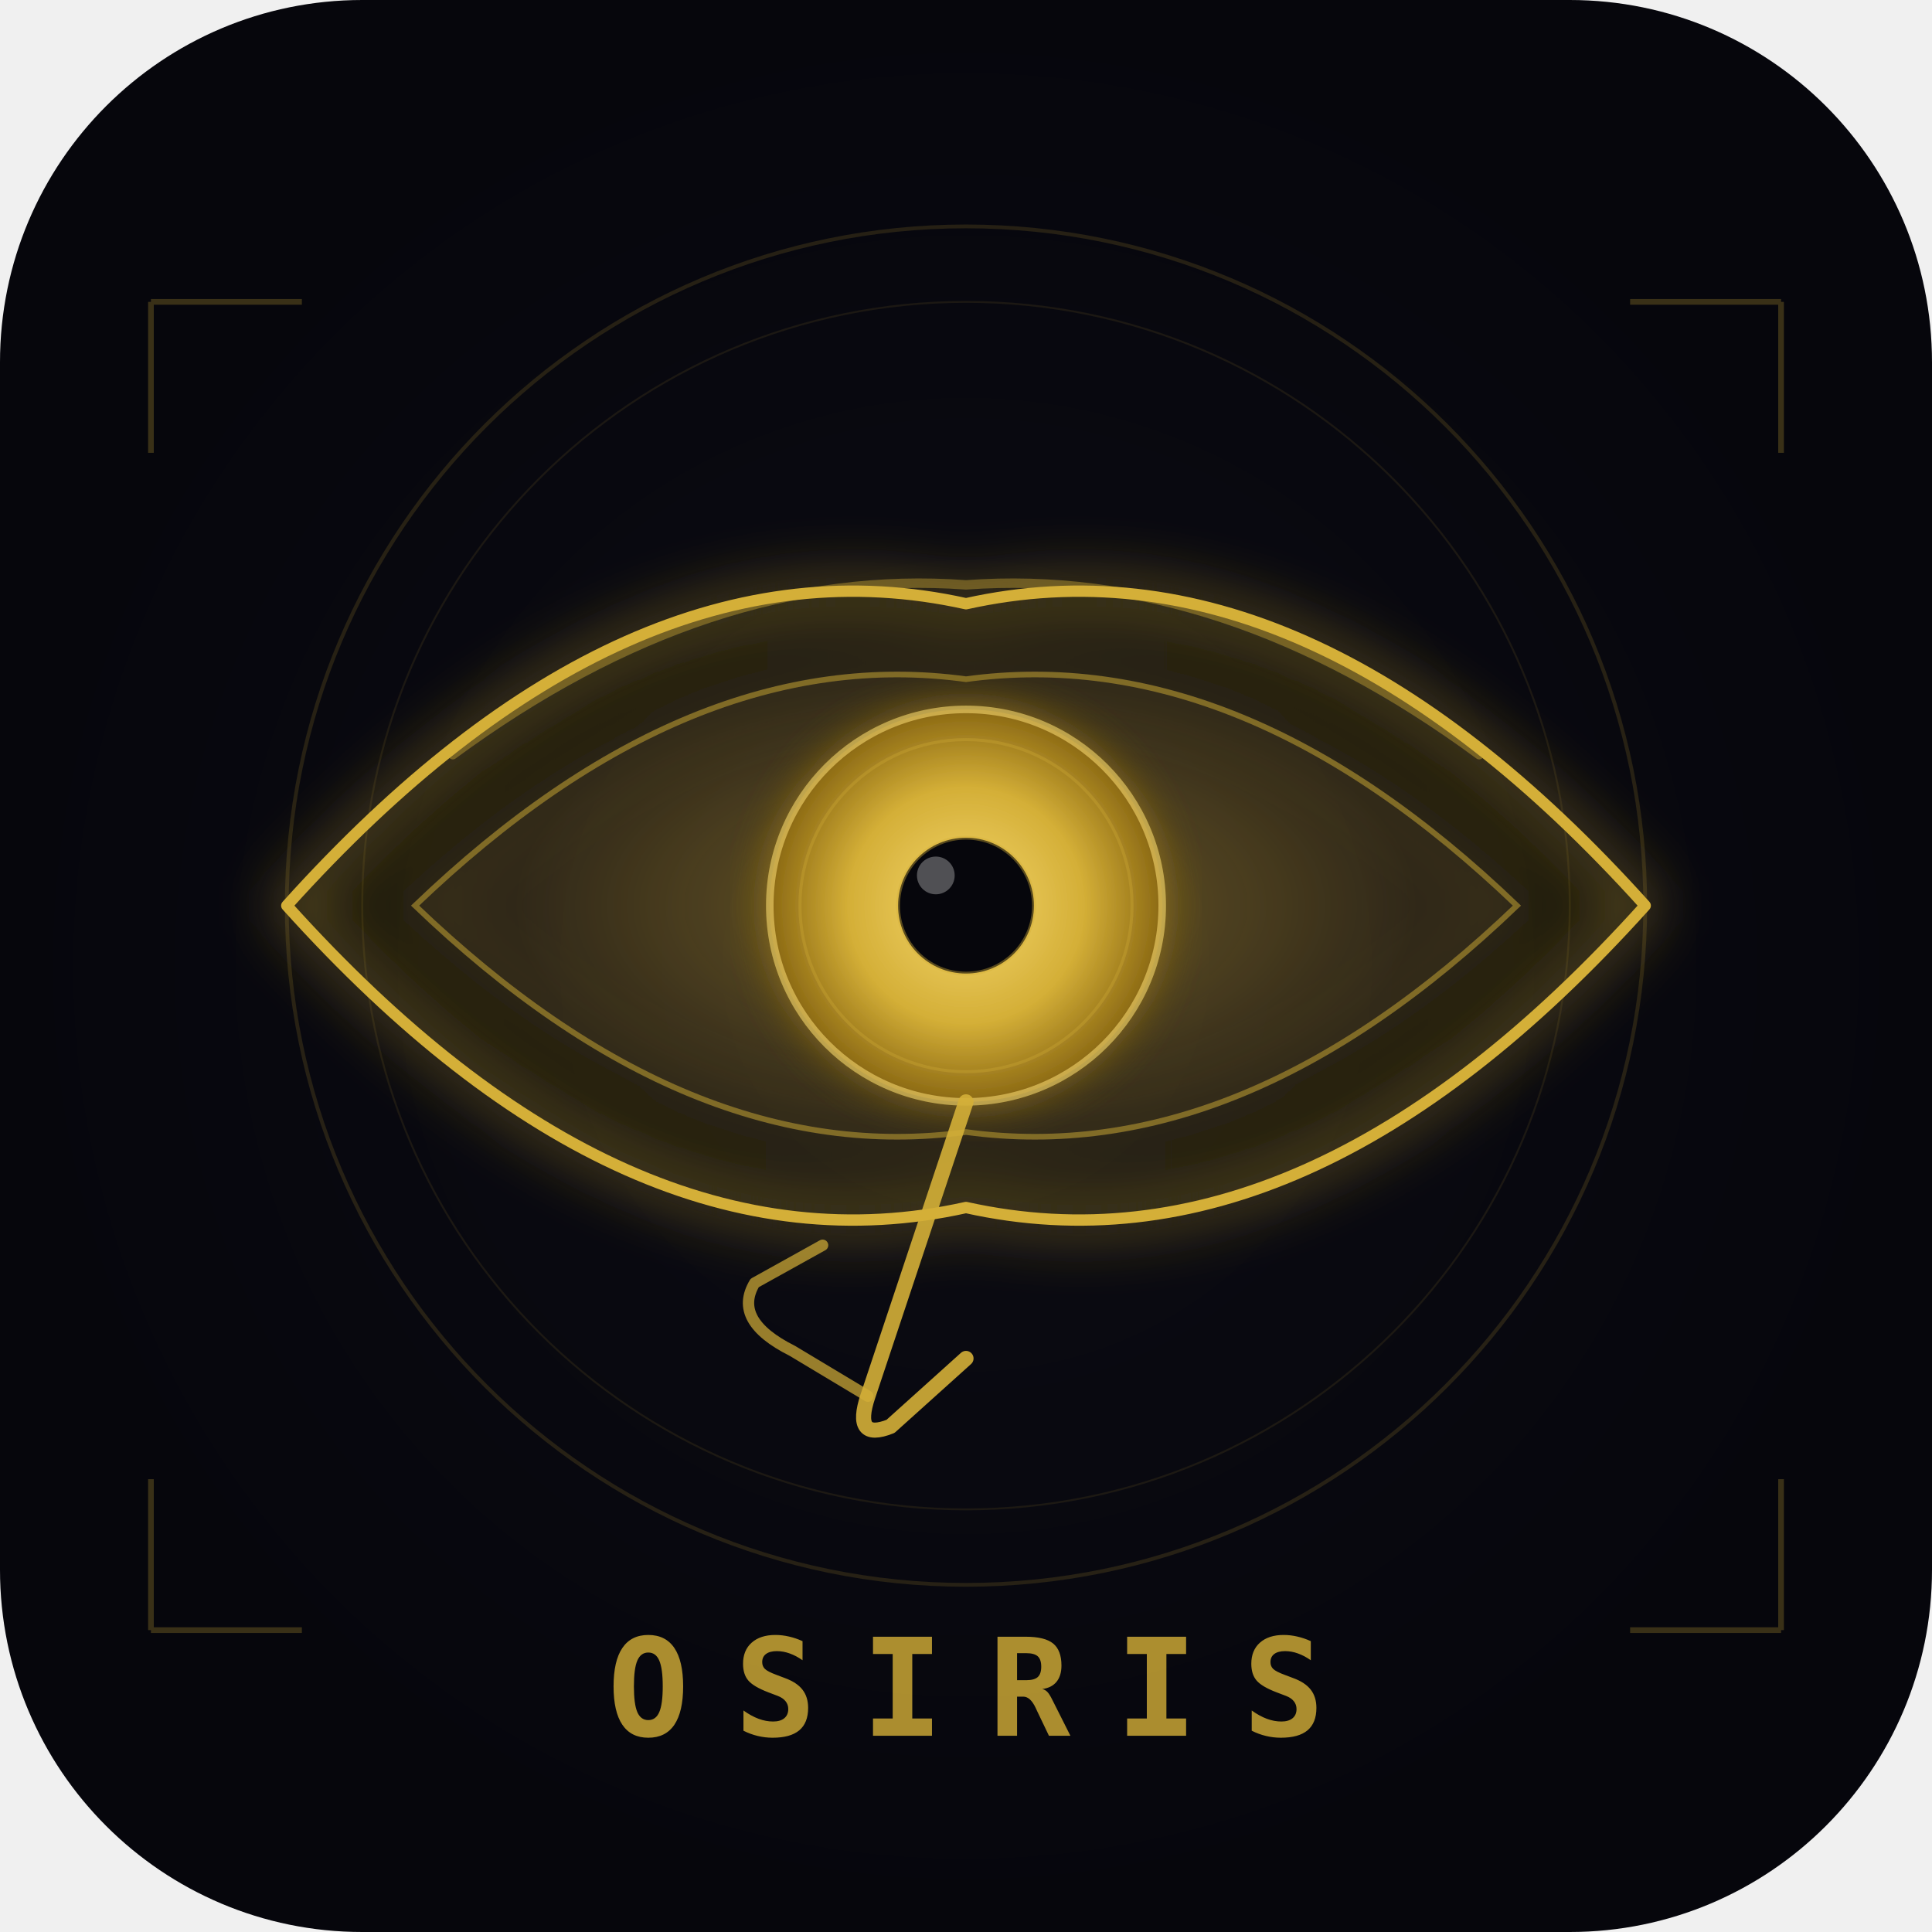
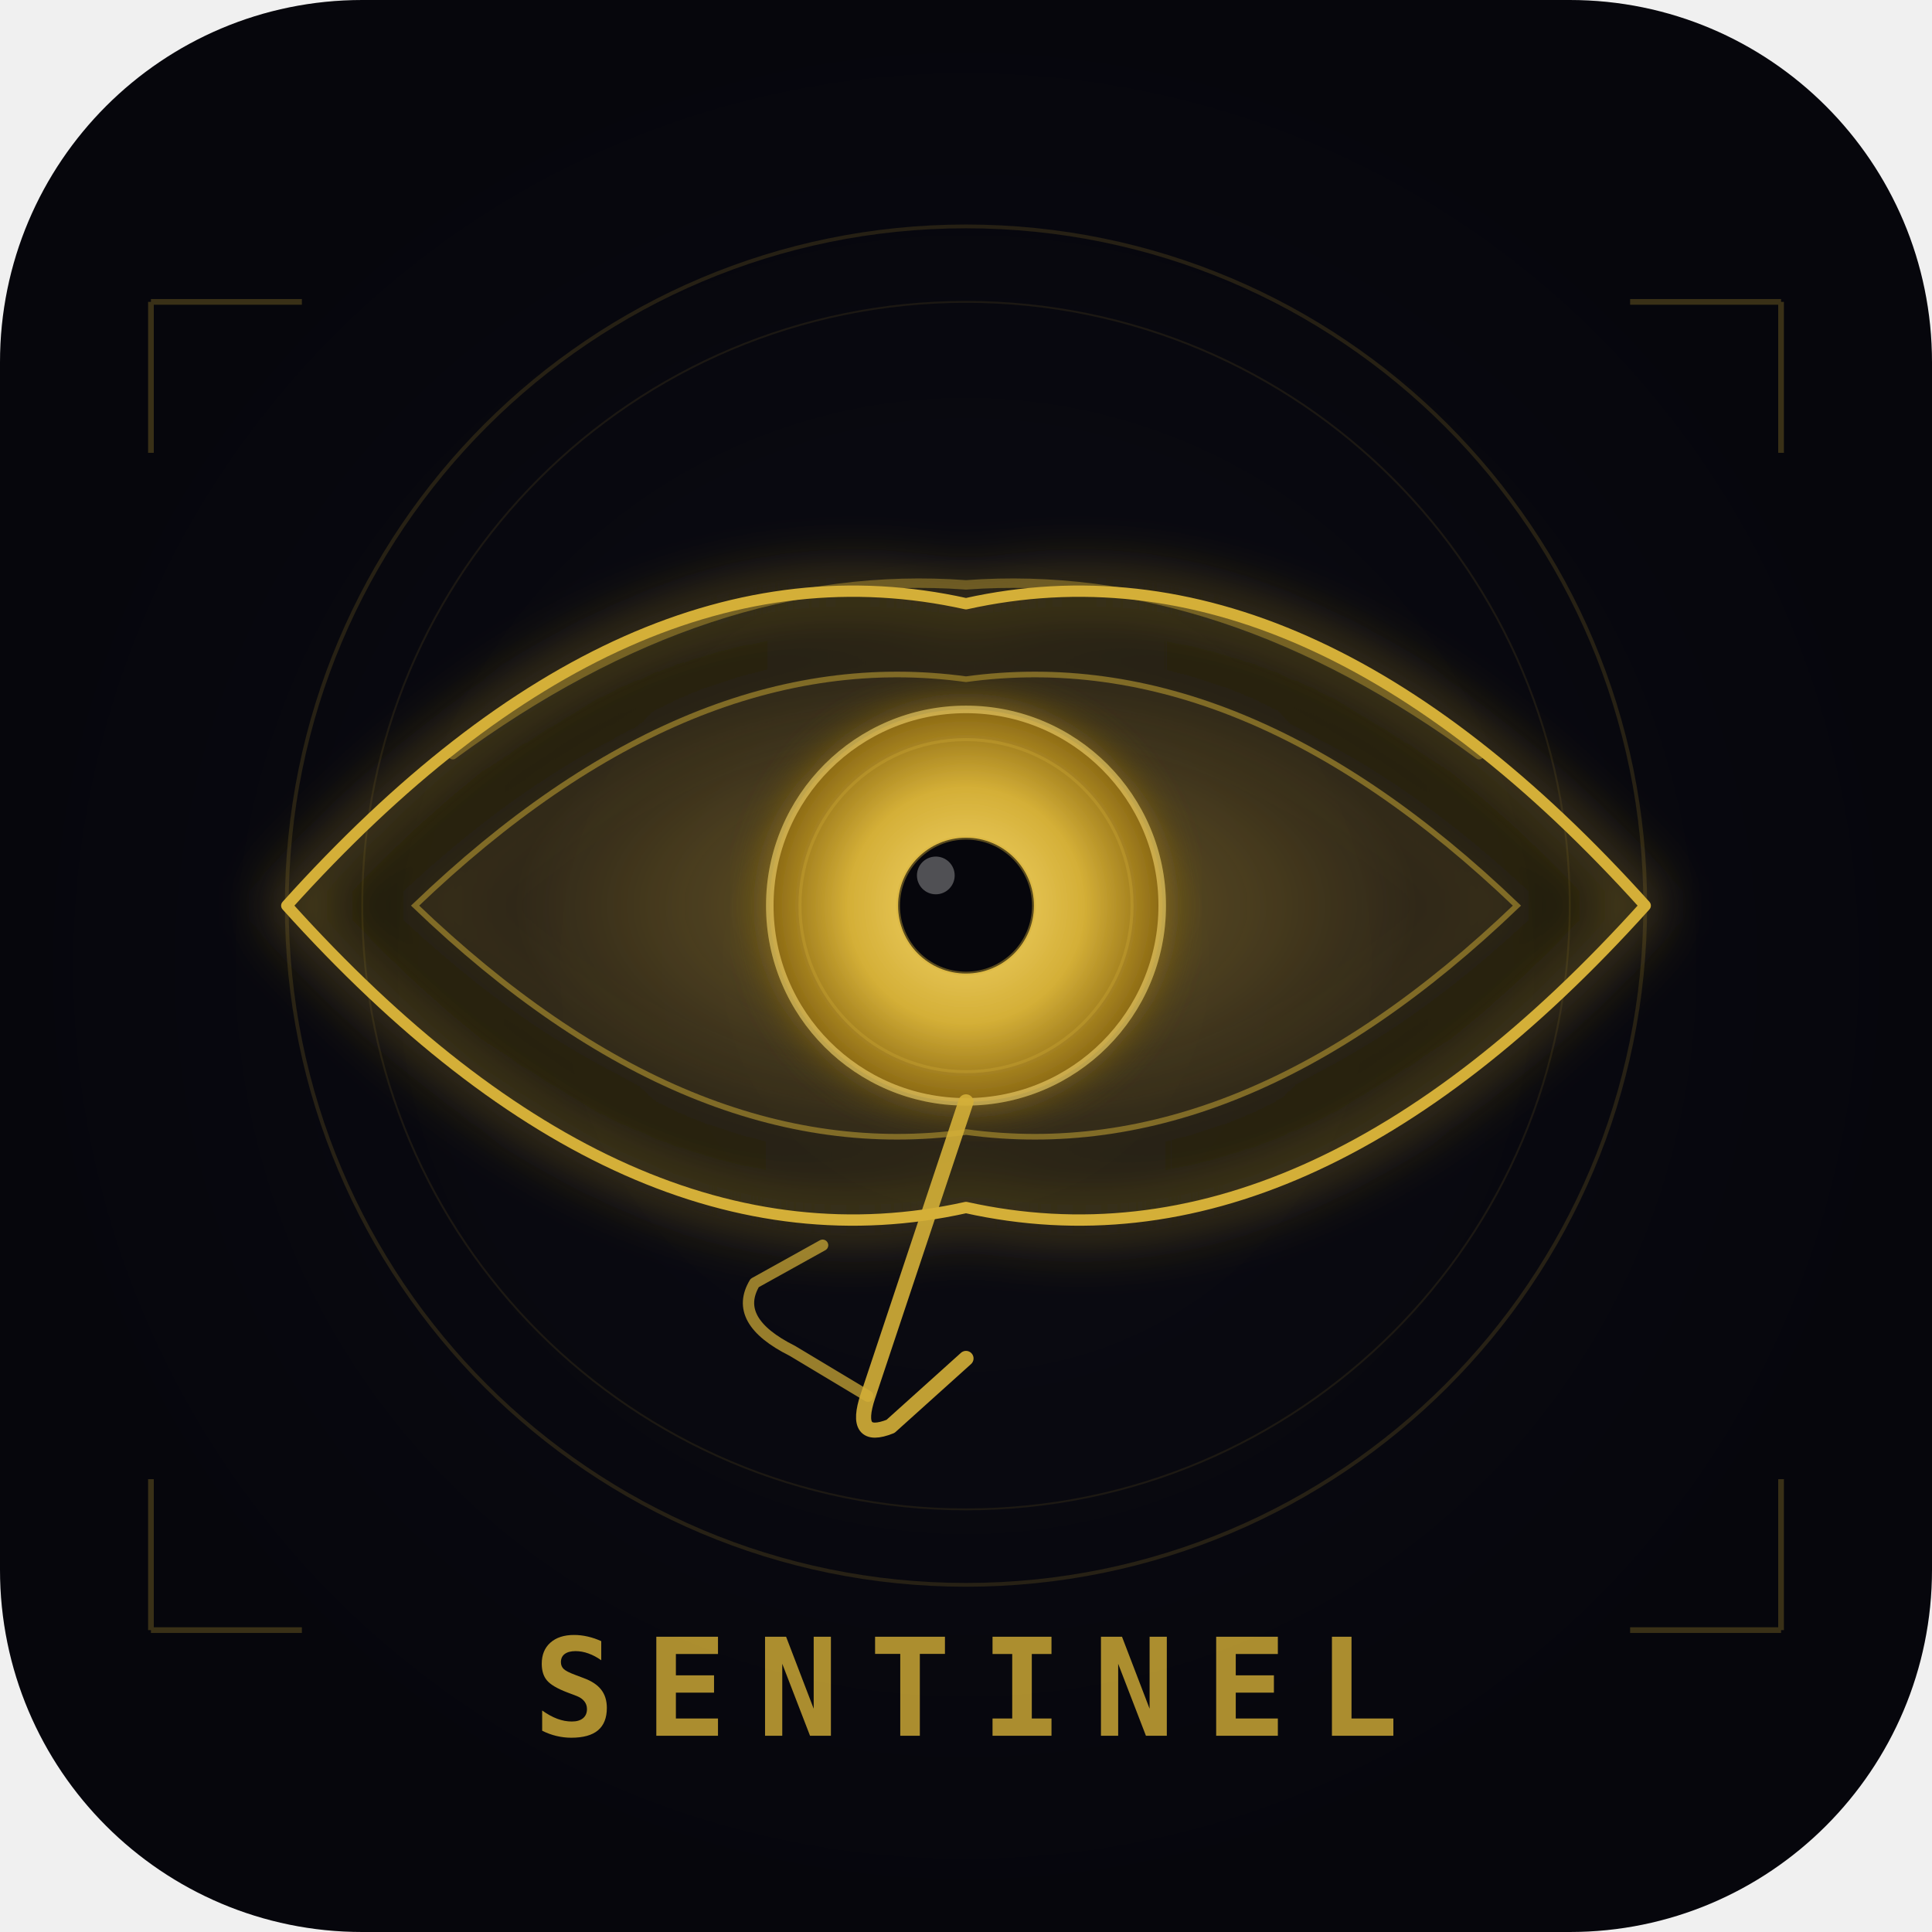
<svg xmlns="http://www.w3.org/2000/svg" viewBox="0 0 512 512" width="512" height="512">
  <defs>
    <radialGradient id="bg" cx="50%" cy="50%" r="50%">
      <stop offset="0%" stop-color="#0C0C14" />
      <stop offset="100%" stop-color="#06060C" />
    </radialGradient>
    <radialGradient id="iris" cx="50%" cy="50%" r="50%">
      <stop offset="0%" stop-color="#F5D76E" />
      <stop offset="60%" stop-color="#D4AF37" />
      <stop offset="100%" stop-color="#8B6914" />
    </radialGradient>
    <radialGradient id="glow" cx="50%" cy="50%" r="50%">
      <stop offset="0%" stop-color="#D4AF37" stop-opacity="0.4" />
      <stop offset="100%" stop-color="#D4AF37" stop-opacity="0" />
    </radialGradient>
    <filter id="f1" x="-50%" y="-50%" width="200%" height="200%">
      <feGaussianBlur stdDeviation="8" result="blur" />
      <feComposite in="SourceGraphic" in2="blur" operator="over" />
    </filter>
    <filter id="glow-filter">
      <feGaussianBlur stdDeviation="6" result="blur" />
      <feMerge>
        <feMergeNode in="blur" />
        <feMergeNode in="SourceGraphic" />
      </feMerge>
    </filter>
  </defs>
  <rect width="512" height="512" rx="96" fill="url(#bg)" />
  <circle cx="256" cy="240" r="180" fill="none" stroke="#D4AF37" stroke-width="1" opacity="0.15" />
  <circle cx="256" cy="240" r="160" fill="none" stroke="#D4AF37" stroke-width="0.5" opacity="0.1" />
  <ellipse cx="256" cy="240" rx="120" ry="60" fill="url(#glow)" />
  <g filter="url(#f1)">
    <path d="M76 240 Q166 140 256 160 Q346 140 436 240 Q346 340 256 320 Q166 340 76 240Z" fill="rgba(212,175,55,0.06)" stroke="#D4AF37" stroke-width="3" stroke-linejoin="round" />
    <path d="M110 240 Q183 170 256 180 Q329 170 402 240 Q329 310 256 300 Q183 310 110 240Z" fill="rgba(212,175,55,0.08)" stroke="#D4AF37" stroke-width="1.5" opacity="0.5" />
  </g>
  <circle cx="256" cy="240" r="52" fill="url(#iris)" filter="url(#glow-filter)" />
  <circle cx="256" cy="240" r="52" fill="none" stroke="#F5D76E" stroke-width="2" opacity="0.6" />
  <circle cx="256" cy="240" r="44" fill="none" stroke="#D4AF37" stroke-width="0.8" opacity="0.3" />
  <circle cx="256" cy="240" r="18" fill="#06060C" />
  <circle cx="256" cy="240" r="18" fill="none" stroke="#D4AF37" stroke-width="1" opacity="0.4" />
  <circle cx="248" cy="232" r="5" fill="white" opacity="0.3" />
  <g stroke="#D4AF37" fill="none" stroke-linecap="round" stroke-linejoin="round">
    <path d="M256 292 L230 370 Q226 382 236 378 L256 360" stroke-width="4" opacity="0.9" />
    <path d="M230 370 L210 358 Q194 350 200 340 L218 330" stroke-width="3" opacity="0.7" />
    <path d="M120 200 Q188 150 256 155 Q324 150 392 200" stroke-width="2.5" opacity="0.4" />
  </g>
  <g stroke="#D4AF37" stroke-width="1.5" opacity="0.25" fill="none">
    <path d="M40 80 L80 80 M40 80 L40 120" />
    <path d="M472 80 L432 80 M472 80 L472 120" />
    <path d="M40 432 L80 432 M40 432 L40 392" />
    <path d="M472 432 L432 432 M472 432 L472 392" />
  </g>
-   <text x="256" y="460" text-anchor="middle" font-family="monospace" font-size="36" fill="#D4AF37" letter-spacing="12" font-weight="700" opacity="0.8">OSIRIS</text>
+   <text x="256" y="460" text-anchor="middle" font-family="monospace" font-size="36" fill="#D4AF37" letter-spacing="8" font-weight="700" opacity="0.8">SENTINEL</text>
</svg>
